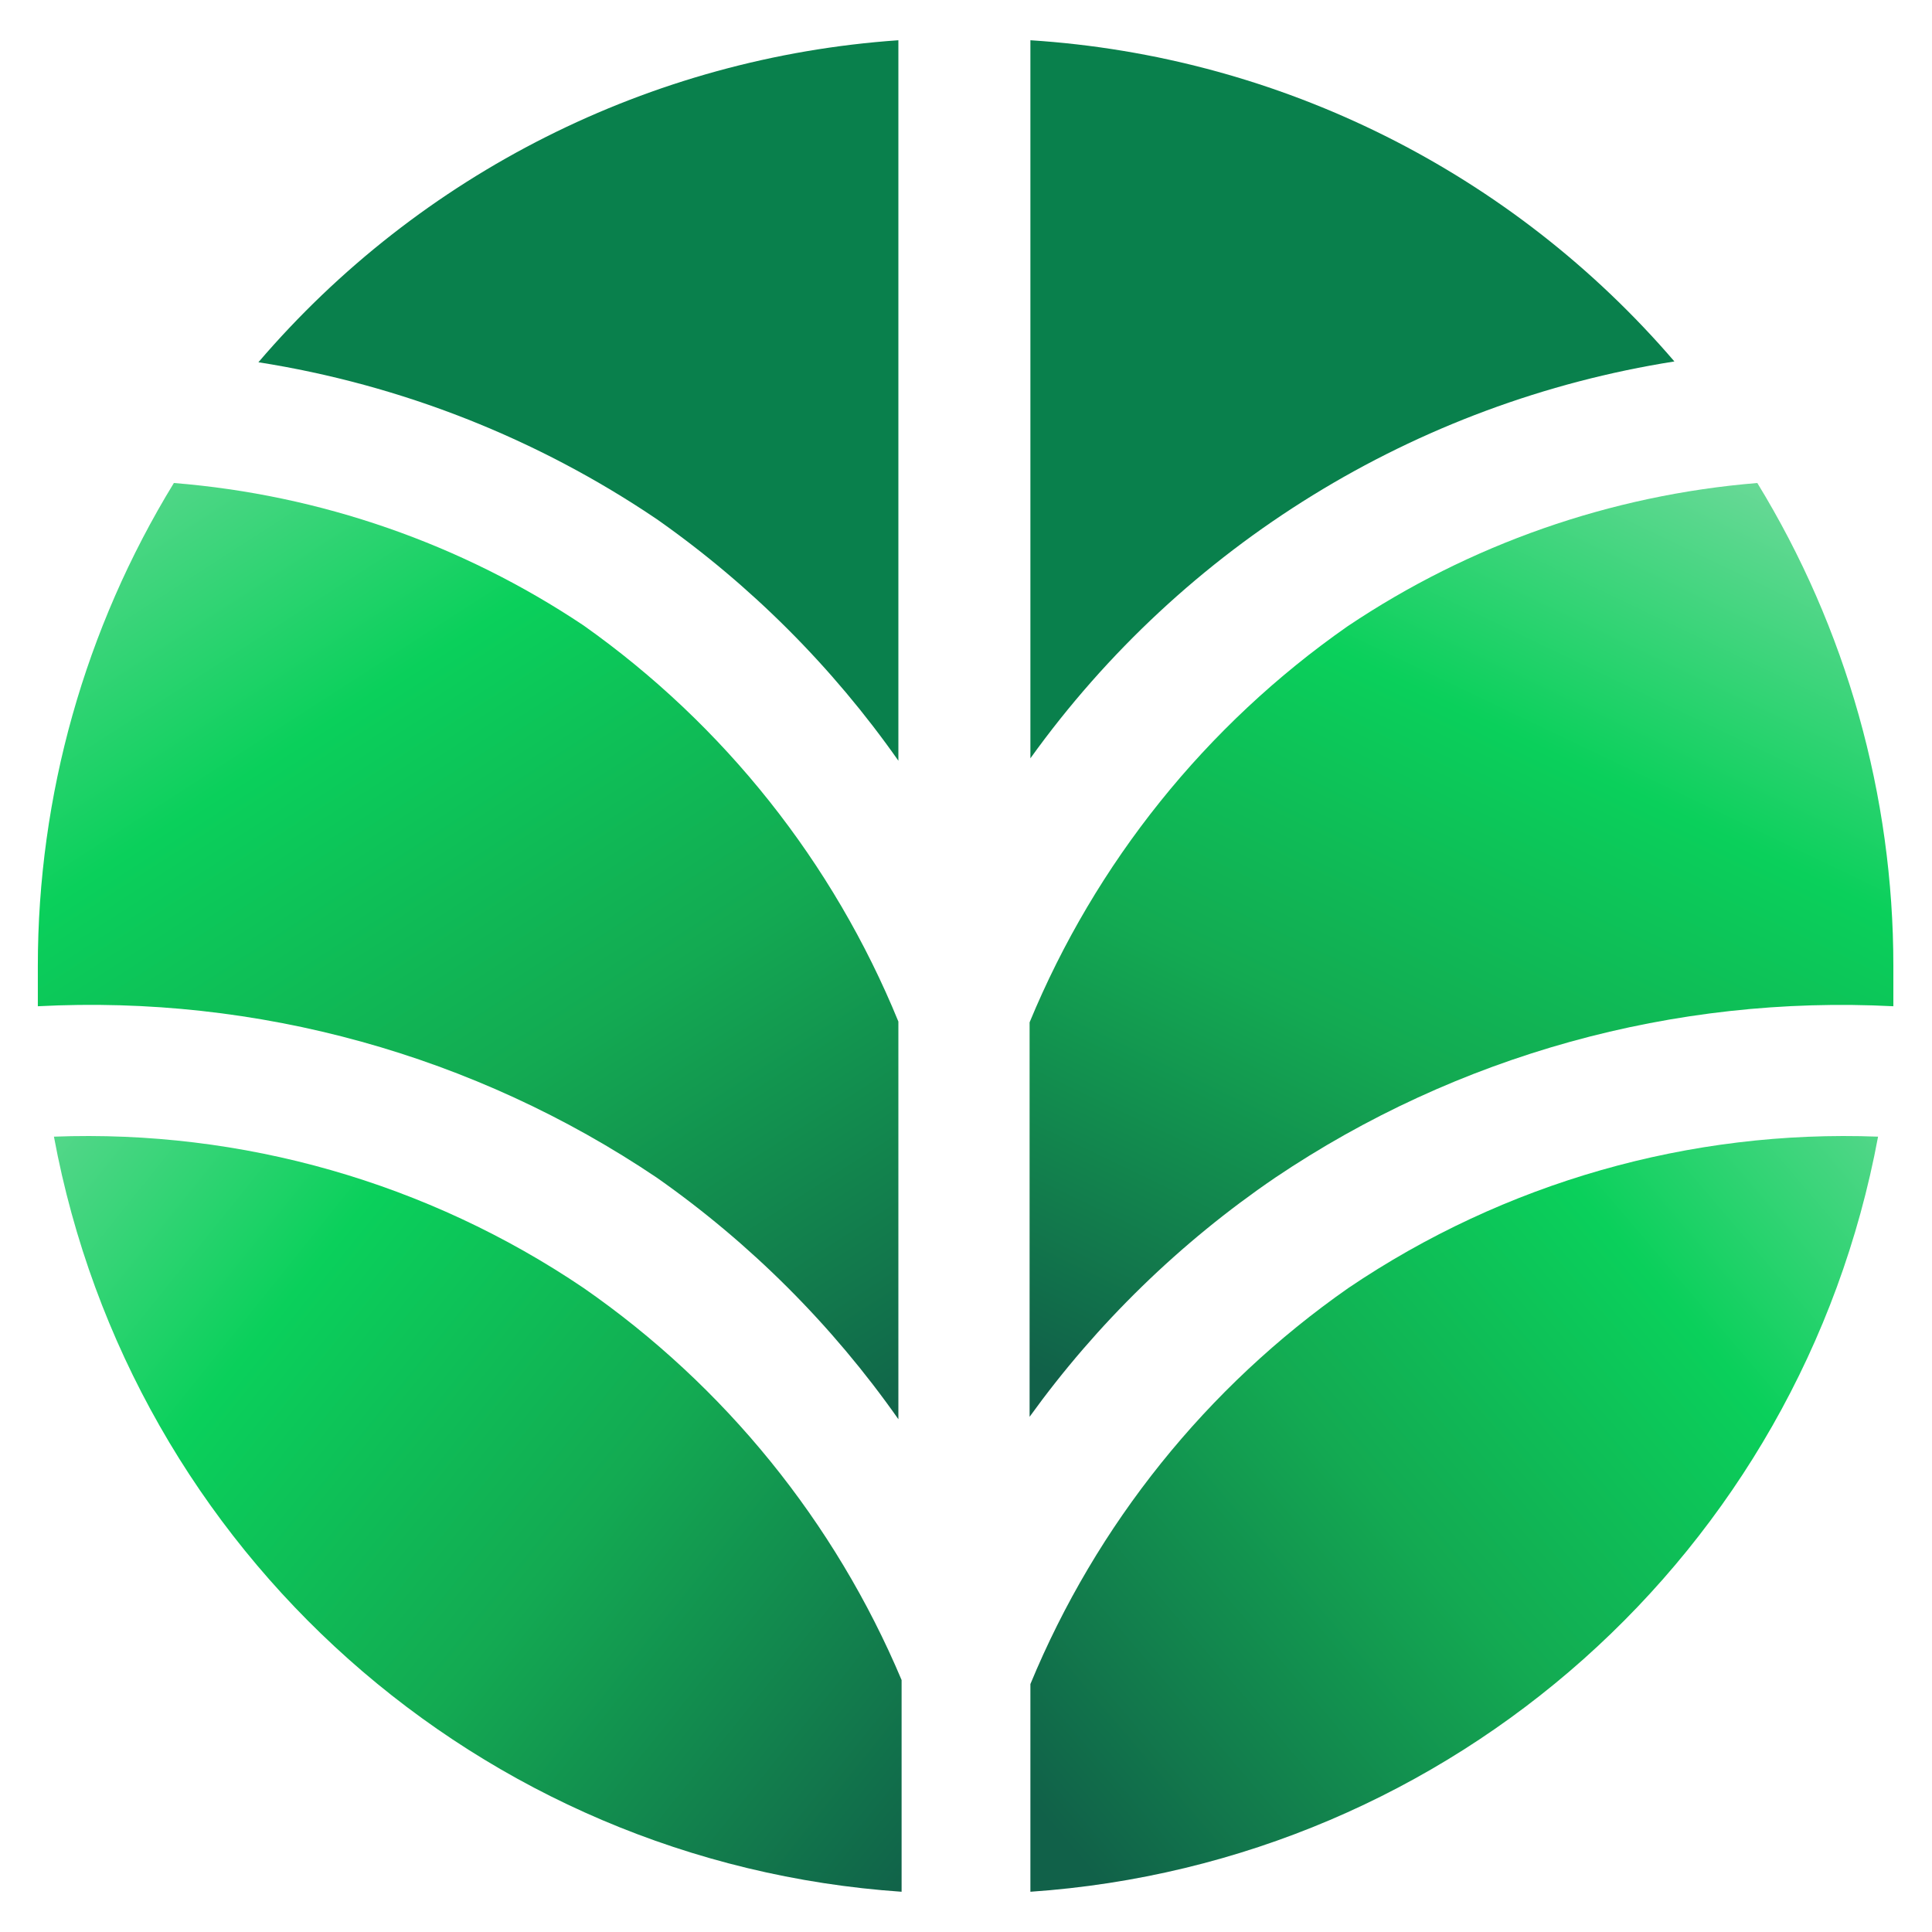
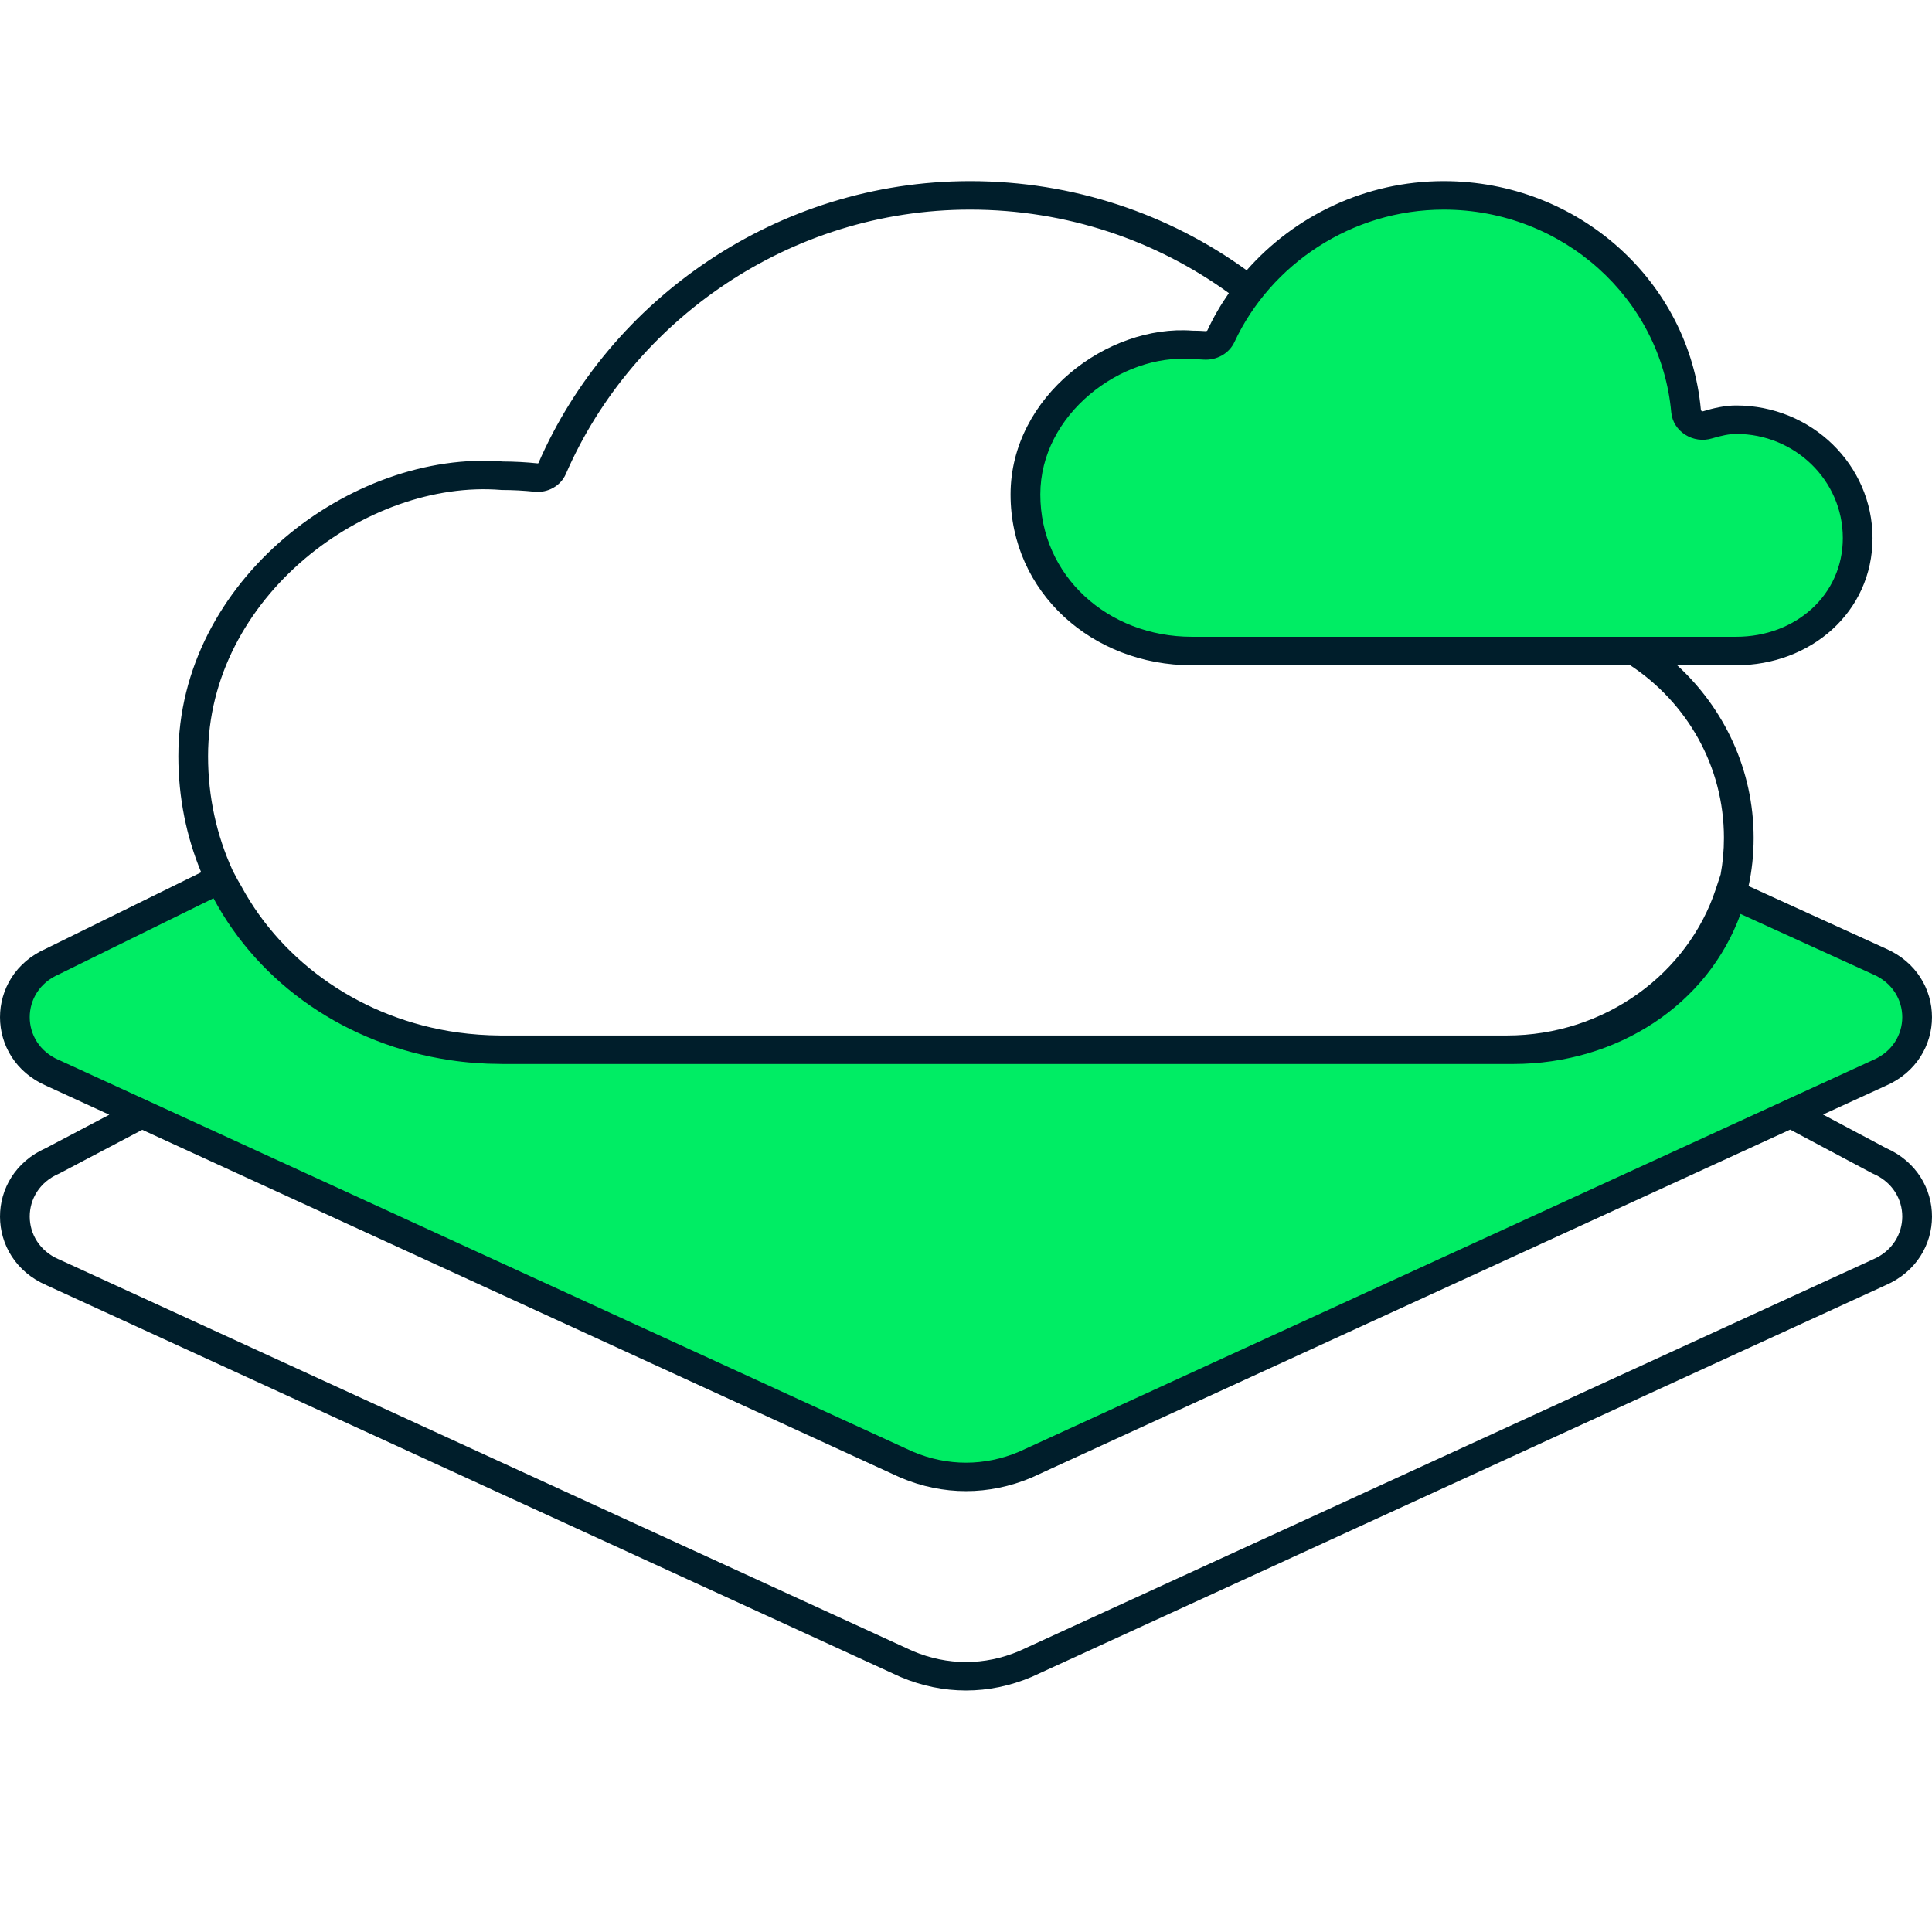
- <svg xmlns="http://www.w3.org/2000/svg" xmlns:xlink="http://www.w3.org/1999/xlink" viewBox="0 0 24 24">
-   <defs>
-     <style>.cls-1{fill:url(#linear-gradient);}.cls-2{fill:#09804c;}.cls-3{fill:url(#linear-gradient-2);}.cls-4{fill:url(#linear-gradient-3);}.cls-5{fill:url(#linear-gradient-4);}</style>
-     <linearGradient id="linear-gradient" x1="15.44" y1="18.26" x2="21.88" y2="4.82" gradientUnits="userSpaceOnUse">
-       <stop offset="0" stop-color="#116149" />
-       <stop offset="0.37" stop-color="#13aa52" />
-       <stop offset="0.65" stop-color="#0ad05b" />
-       <stop offset="0.93" stop-color="#69d997" />
-       <stop offset="1" stop-color="#83dba7" />
-     </linearGradient>
-     <linearGradient id="linear-gradient-2" x1="9.9" y1="18.73" x2="0.44" y2="4.06" xlink:href="#linear-gradient" />
-     <linearGradient id="linear-gradient-3" x1="13.04" y1="22.66" x2="24.85" y2="12.58" xlink:href="#linear-gradient" />
-     <linearGradient id="linear-gradient-4" x1="11.73" y1="23.04" x2="-1.07" y2="12.76" xlink:href="#linear-gradient" />
-   </defs>
-   <g id="Layer_1" data-name="Layer 1">
-     <path class="cls-1" d="M15.84,14.63a12.59,12.59,0,0,1,7.68-2.13c0-.17,0-.33,0-.5a11.49,11.49,0,0,0-1.69-6,10.7,10.7,0,0,0-5.09,1.78,11.24,11.24,0,0,0-3.95,4.92V17.6A12.31,12.31,0,0,1,15.84,14.63Z" />
-     <path class="cls-2" d="M12.8,9.42a12.19,12.19,0,0,1,8-4.93A11.51,11.51,0,0,0,12.8.5Z" />
-     <path class="cls-3" d="M8.16,14.63a12.31,12.31,0,0,1,3,3V12.69A11.24,11.24,0,0,0,7.25,7.77,10.7,10.7,0,0,0,2.16,6,11.49,11.49,0,0,0,.47,12c0,.17,0,.33,0,.5A12.59,12.59,0,0,1,8.16,14.63Z" />
-     <path class="cls-4" d="M16.75,16a11.24,11.24,0,0,0-3.95,4.92V23.5a11.51,11.51,0,0,0,10.53-9.38A11,11,0,0,0,16.75,16Z" />
-     <path class="cls-5" d="M11.2,20.87A11.24,11.24,0,0,0,7.25,16,11,11,0,0,0,.67,14.12,11.51,11.51,0,0,0,11.2,23.5Z" />
-     <path class="cls-2" d="M8.16,6.45a12.31,12.31,0,0,1,3,3V.5a11.51,11.51,0,0,0-7.95,4A12.23,12.23,0,0,1,8.16,6.45Z" />
-   </g>
+ <svg xmlns="http://www.w3.org/2000/svg" width="32" height="32" viewBox="0 0 32 32" fill="none">
+   <path d="M0.872 17.771C0.037 17.411 0.037 16.284 0.872 15.924L3.651 14.557C3.692 14.638 3.737 14.718 3.784 14.797C4.611 16.323 6.315 17.387 8.31 17.387H24.955C26.707 17.387 28.167 16.277 28.654 14.797L31.128 15.924C31.963 16.284 31.963 17.411 31.128 17.771L16.982 24.259C16.344 24.53 15.656 24.53 15.018 24.259L0.872 17.771Z" fill="#00ED64" />
+   <path d="M27.926 6.809C27.745 4.806 26.017 3.236 23.913 3.236C22.28 3.236 20.857 4.207 20.223 5.568C20.176 5.669 20.066 5.729 19.952 5.721C19.882 5.715 19.812 5.713 19.741 5.713C18.469 5.61 16.985 6.708 16.985 8.19C16.985 9.672 18.219 10.783 19.741 10.783H28.755C29.867 10.783 30.769 9.995 30.769 8.912C30.769 7.829 29.867 6.951 28.755 6.951C28.607 6.951 28.442 6.989 28.284 7.037C28.118 7.088 27.942 6.975 27.926 6.809Z" fill="#00ED64" />
+   <path fill-rule="evenodd" clip-rule="evenodd" d="M27.779 11.019C28.559 11.734 29.046 12.752 29.046 13.879C29.046 14.155 29.017 14.421 28.962 14.676L31.231 15.71C32.256 16.154 32.256 17.54 31.232 17.985L30.195 18.46L31.238 19.015C32.256 19.463 32.254 20.843 31.232 21.287L17.085 27.776L17.082 27.777C16.38 28.074 15.62 28.074 14.918 27.777L14.915 27.776L0.769 21.287C-0.254 20.843 -0.256 19.463 0.762 19.015L1.81 18.463L0.769 17.985C-0.255 17.541 -0.256 16.158 0.765 15.711L3.332 14.448C3.088 13.86 2.954 13.213 2.954 12.525C2.954 11.057 3.682 9.787 4.71 8.912C5.733 8.041 7.073 7.545 8.33 7.644C8.524 7.645 8.716 7.655 8.904 7.675C8.908 7.676 8.911 7.675 8.914 7.673C8.917 7.672 8.918 7.67 8.919 7.668C10.097 4.958 12.868 3 16.067 3C17.783 3 19.368 3.549 20.649 4.477C21.438 3.58 22.611 3 23.913 3C26.149 3 27.98 4.668 28.172 6.788C28.172 6.795 28.176 6.802 28.185 6.808C28.194 6.814 28.203 6.814 28.209 6.812C28.375 6.761 28.569 6.716 28.755 6.716C30.007 6.716 31.015 7.703 31.015 8.912C31.015 10.137 29.991 11.019 28.755 11.019H27.779ZM9.373 7.849C10.481 5.3 13.083 3.472 16.067 3.472C17.67 3.472 19.153 3.985 20.354 4.855C20.218 5.05 20.098 5.256 19.998 5.472C19.996 5.475 19.993 5.479 19.988 5.481C19.983 5.484 19.977 5.486 19.97 5.485C19.898 5.48 19.825 5.477 19.752 5.477C19.041 5.423 18.292 5.7 17.723 6.18C17.149 6.664 16.738 7.37 16.738 8.19C16.738 9.809 18.09 11.019 19.741 11.019H27.002C27.936 11.635 28.554 12.684 28.554 13.879C28.554 14.087 28.535 14.289 28.499 14.484L28.419 14.726C27.964 16.111 26.596 17.151 24.955 17.151H8.31L8.289 17.151C8.047 17.149 7.81 17.132 7.578 17.1C5.998 16.878 4.685 15.947 4.002 14.688L4 14.684L3.997 14.679C3.953 14.605 3.911 14.53 3.872 14.453L3.849 14.408C3.59 13.838 3.446 13.203 3.446 12.525C3.446 11.213 4.097 10.065 5.037 9.264C5.981 8.461 7.196 8.025 8.299 8.115L8.309 8.116H8.32C8.499 8.116 8.676 8.126 8.85 8.144C9.071 8.168 9.286 8.05 9.373 7.849ZM0.979 16.136L3.536 14.878C4.298 16.303 5.74 17.303 7.452 17.559C7.723 17.6 8.002 17.621 8.287 17.622L8.32 17.623H25.058C26.799 17.623 28.288 16.632 28.829 15.138L31.022 16.137L31.026 16.139C31.668 16.416 31.668 17.279 31.026 17.556L16.88 24.045C16.306 24.287 15.694 24.287 15.12 24.045L0.979 17.558L0.973 17.556C0.332 17.279 0.332 16.416 0.973 16.139L0.979 16.136ZM29.651 18.71L17.085 24.474L17.082 24.475C16.38 24.772 15.62 24.772 14.918 24.475L14.915 24.474L2.356 18.713L0.982 19.437L0.973 19.441C0.332 19.718 0.332 20.581 0.973 20.858L0.979 20.86L15.12 27.347C15.694 27.589 16.306 27.589 16.88 27.347L31.026 20.858C31.668 20.581 31.668 19.718 31.026 19.441L31.017 19.437L29.651 18.71ZM20.447 5.664C21.045 4.382 22.384 3.472 23.913 3.472C25.885 3.472 27.51 4.944 27.681 6.829C27.71 7.146 28.043 7.358 28.359 7.261C28.508 7.216 28.645 7.187 28.755 7.187C29.728 7.187 30.523 7.956 30.523 8.912C30.523 9.854 29.743 10.547 28.755 10.547H19.741C18.347 10.547 17.231 9.535 17.231 8.19C17.231 7.527 17.562 6.944 18.049 6.534C18.537 6.122 19.163 5.903 19.721 5.948L19.731 5.949H19.741C19.806 5.949 19.87 5.951 19.933 5.956C20.148 5.971 20.357 5.859 20.447 5.664Z" fill="#001E2B" />
</svg>
